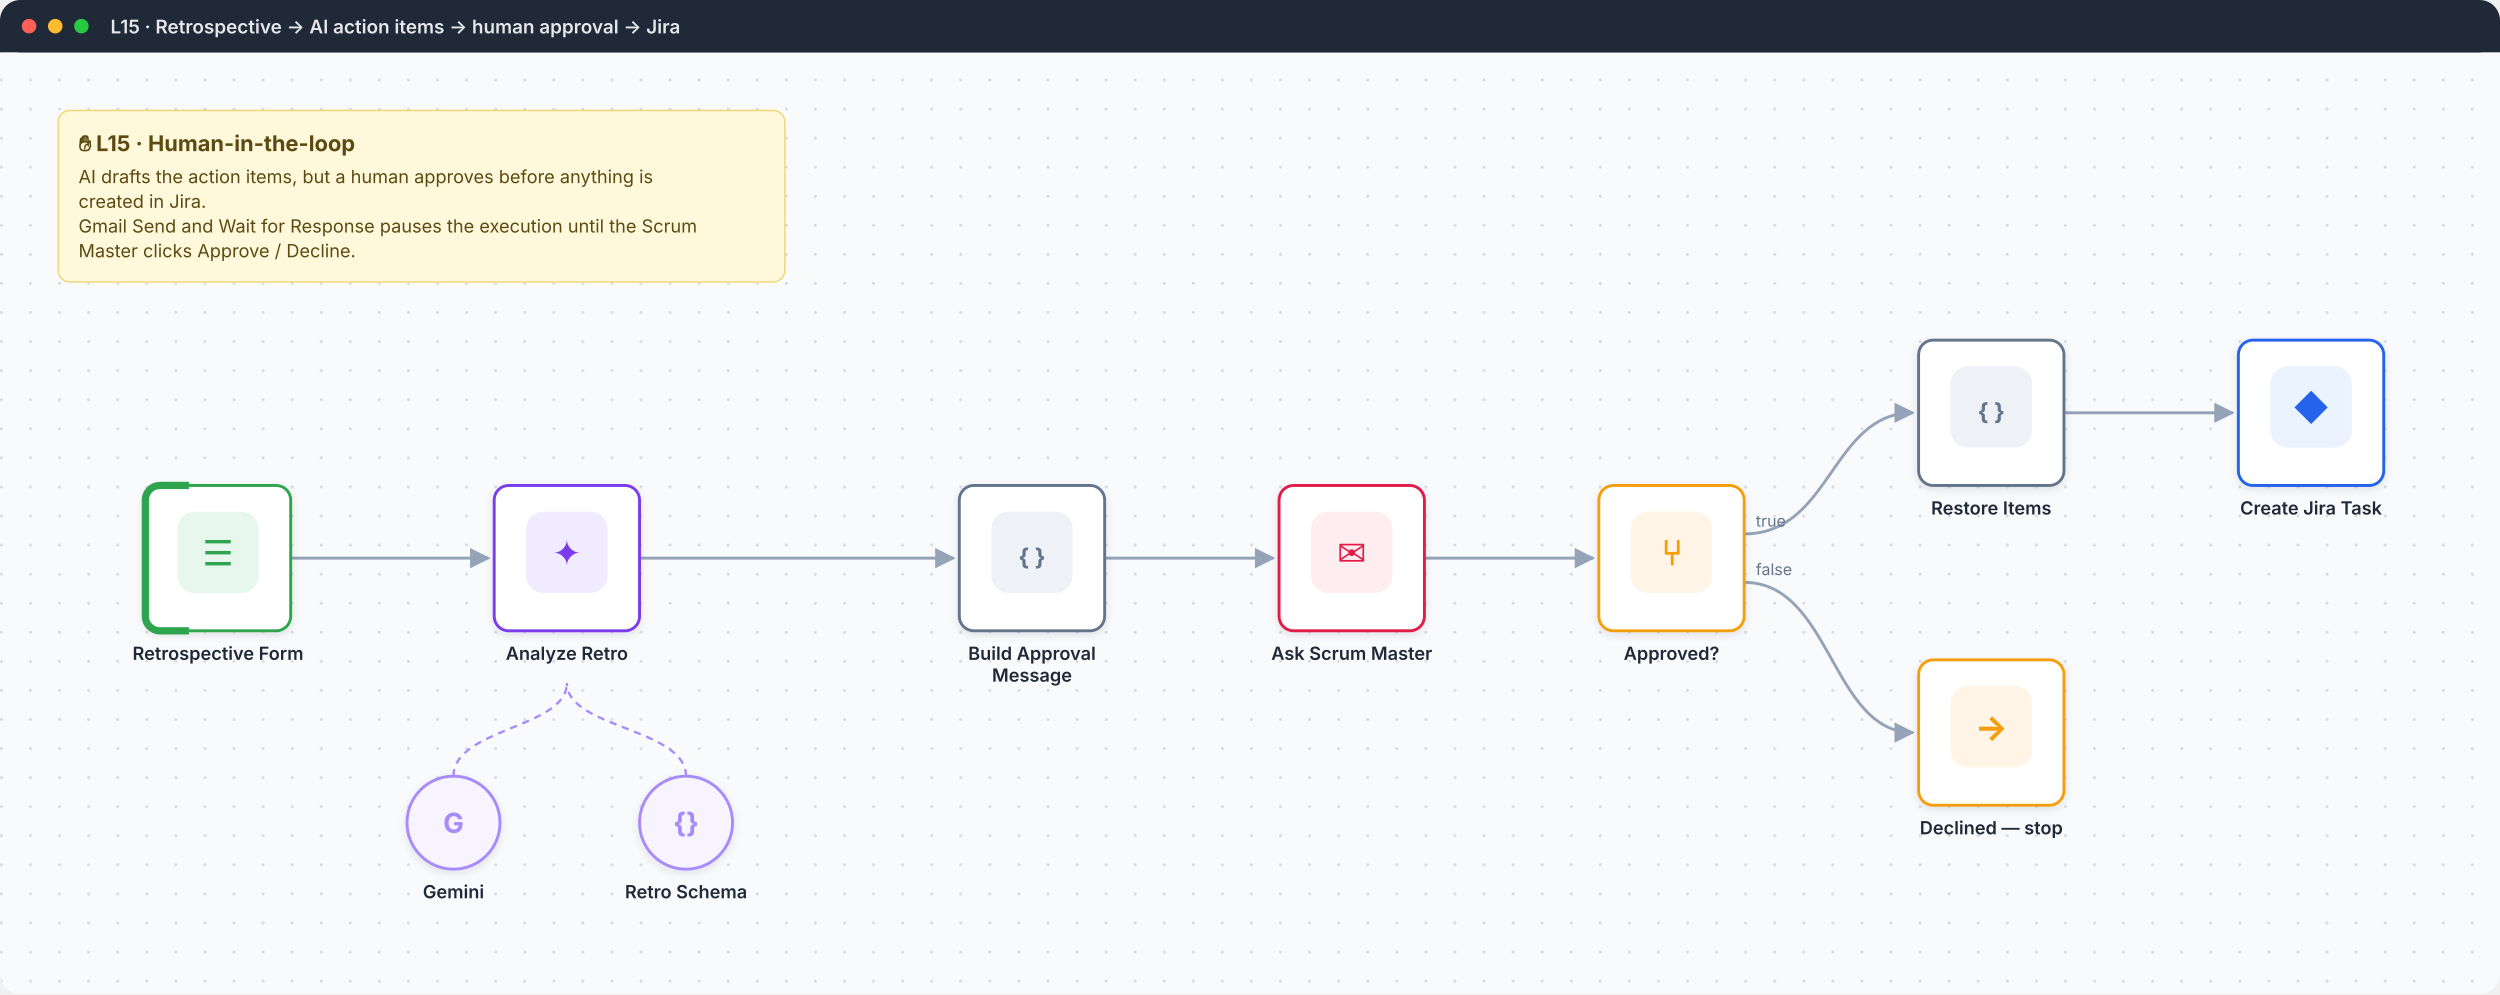
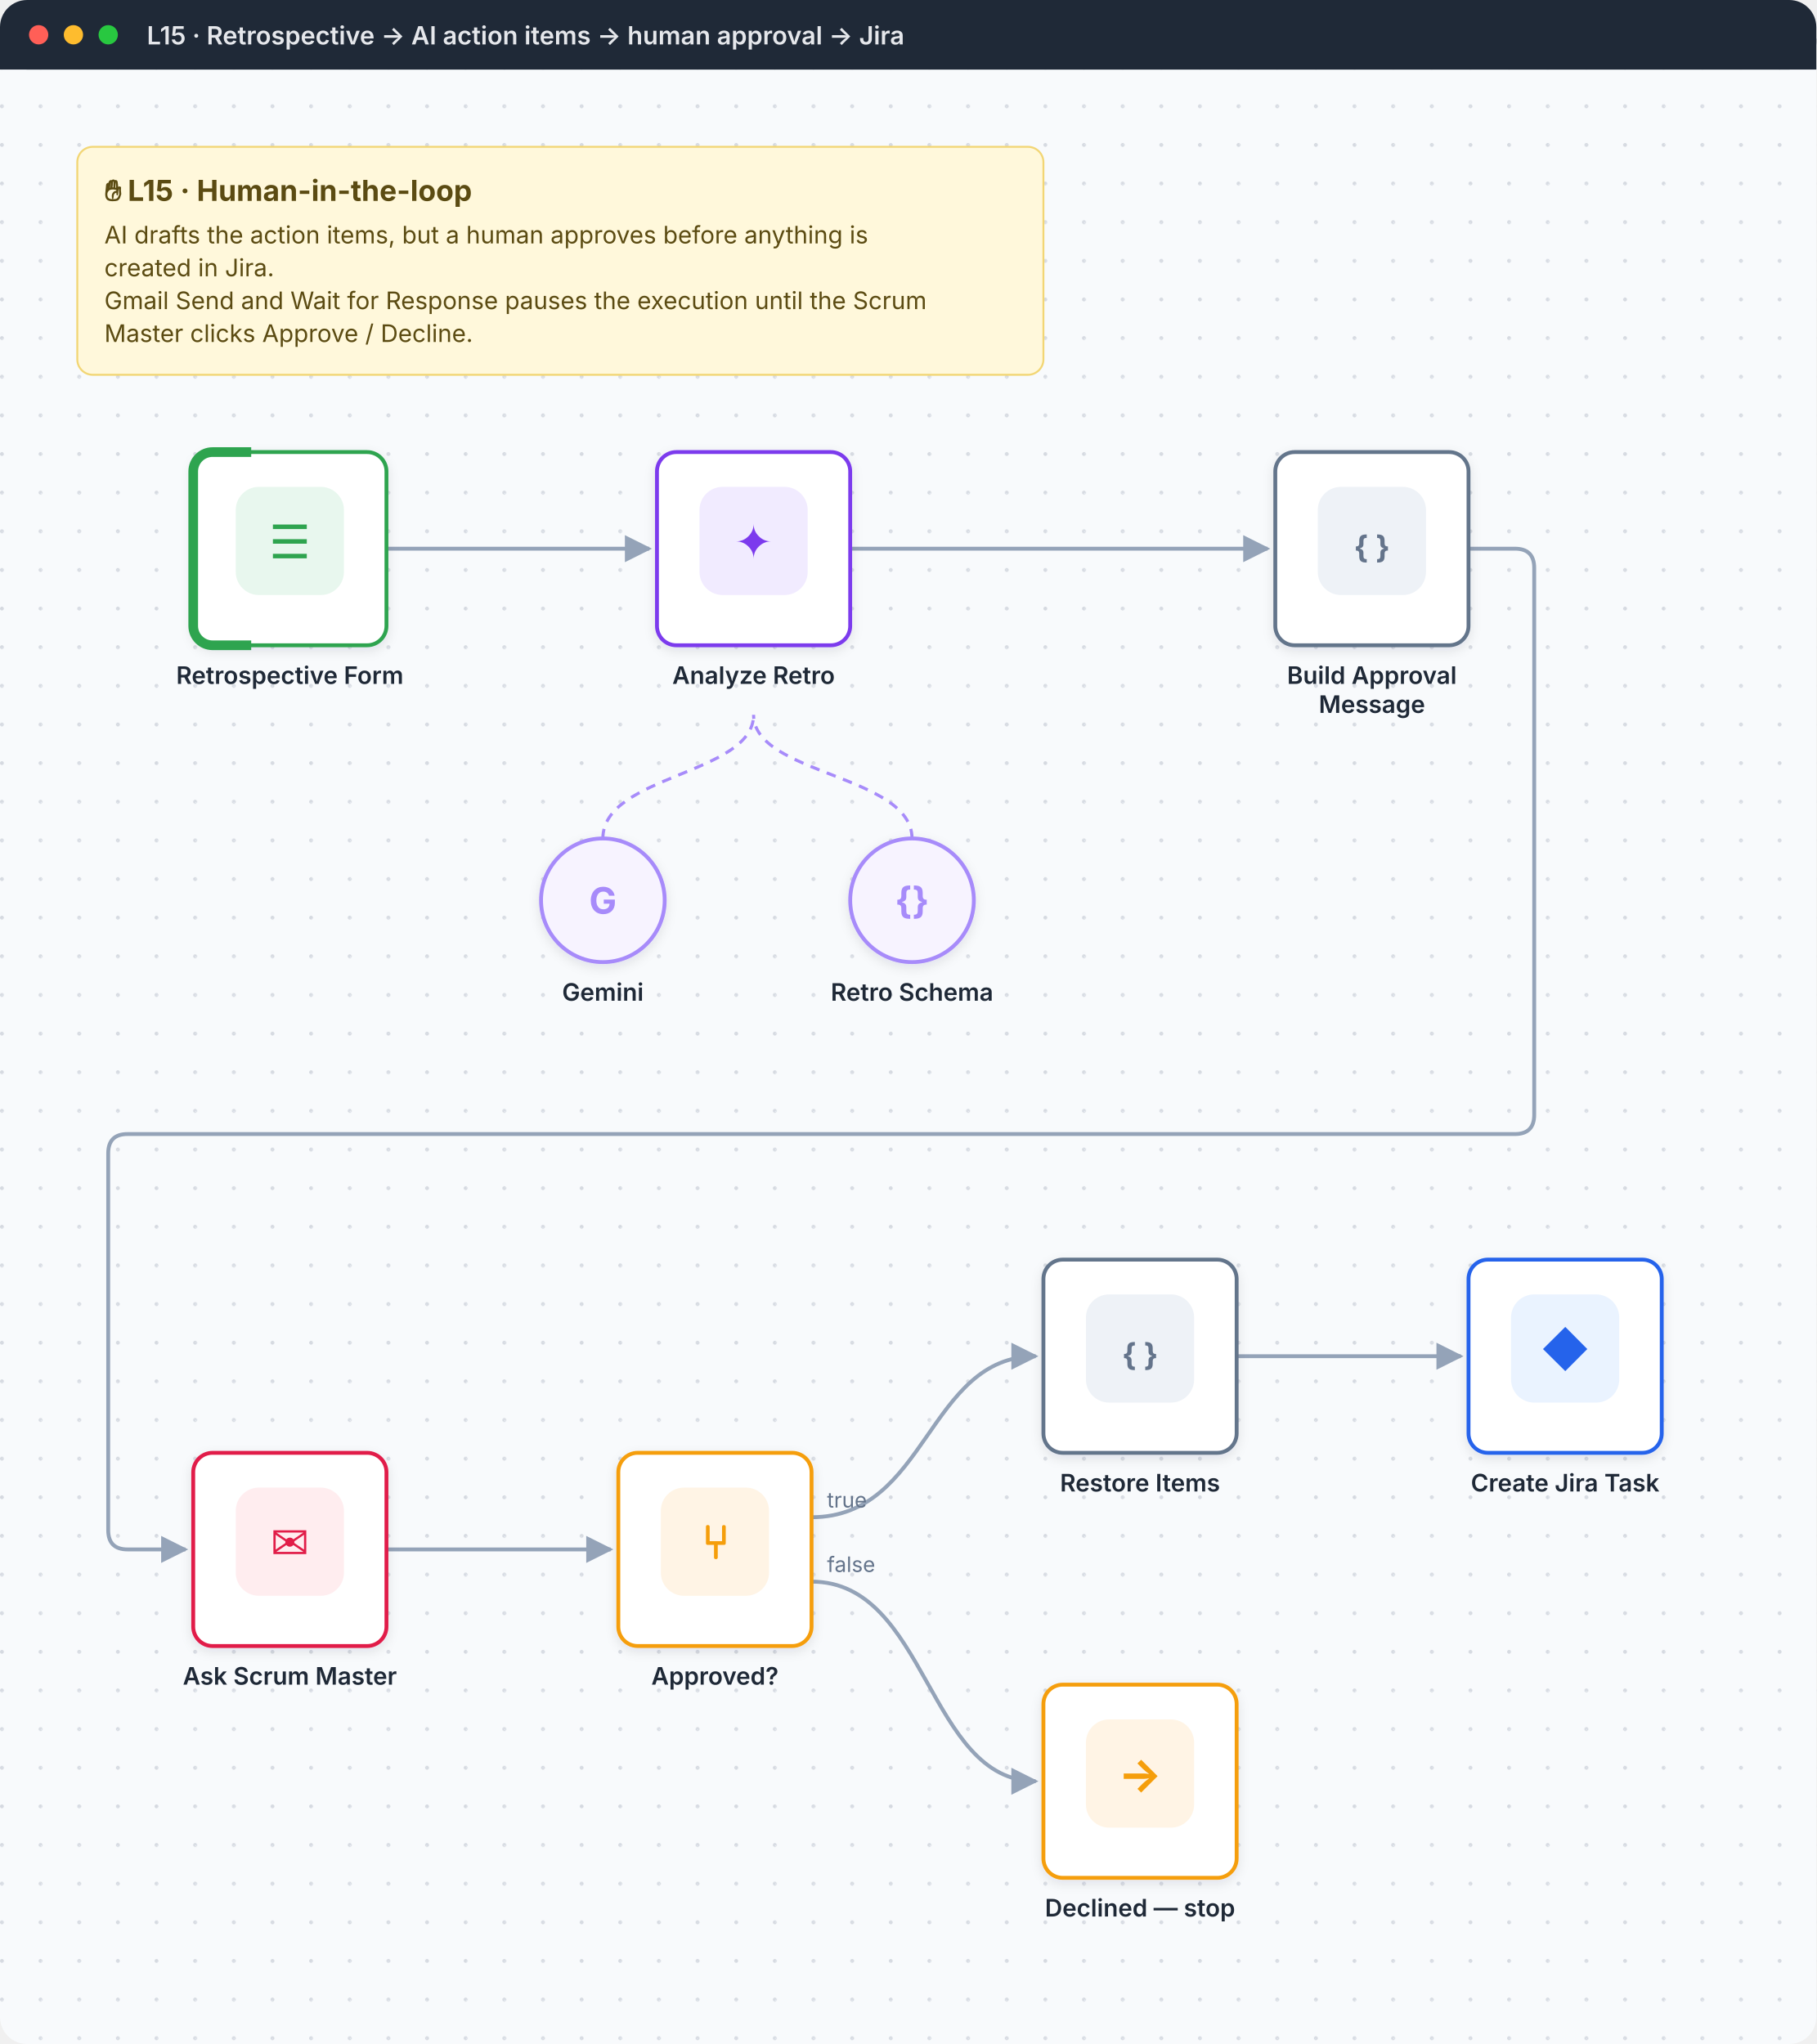
- <svg xmlns="http://www.w3.org/2000/svg" viewBox="-100 -334 1720 684" width="1400" font-family="Inter,Segoe UI,Helvetica,Arial,sans-serif">
+ <svg xmlns="http://www.w3.org/2000/svg" viewBox="-100 -234 940 1058" width="940" font-family="Inter,Segoe UI,Helvetica,Arial,sans-serif">
  <defs>
    <pattern id="dots" width="20" height="20" patternUnits="userSpaceOnUse">
      <circle cx="1" cy="1" r="1" fill="#D5D9E0" />
    </pattern>
    <filter id="sh" x="-20%" y="-20%" width="140%" height="140%">
      <feDropShadow dx="0" dy="2" stdDeviation="3" flood-color="#0F172A" flood-opacity=".10" />
    </filter>
    <marker id="arr" viewBox="0 0 10 10" refX="9" refY="5" markerWidth="7" markerHeight="7" orient="auto">
      <path d="M0,0 L10,5 L0,10 z" fill="#94A3B8" />
    </marker>
  </defs>
-   <rect x="-100" y="-334" width="1720" height="684" rx="14" fill="#F8FAFC" />
-   <rect x="-100" y="-334" width="1720" height="684" rx="14" fill="url(#dots)" />
-   <rect x="-100" y="-334" width="1720" height="36" rx="14" fill="#1F2937" />
-   <rect x="-100" y="-314" width="1720" height="16" fill="#1F2937" />
-   <circle cx="-80" cy="-316" r="5" fill="#FF5F57" />
-   <circle cx="-62" cy="-316" r="5" fill="#FEBC2E" />
-   <circle cx="-44" cy="-316" r="5" fill="#28C840" />
-   <text x="-24" y="-311" font-size="13" fill="#E5E7EB" font-weight="600">L15 · Retrospective → AI action items → human approval → Jira</text>
-   <rect x="-60" y="-258" width="500" height="118" rx="8" fill="#FFF8DB" stroke="#F2D675" />
-   <text x="-46" y="-230" font-size="15" fill="#5B4B12" font-weight="700">✋ L15 · Human-in-the-loop</text>
-   <text x="-46" y="-208" font-size="12.5" fill="#5B4B12" font-weight="400">AI drafts the action items, but a human approves before anything is</text>
-   <text x="-46" y="-191" font-size="12.5" fill="#5B4B12" font-weight="400">created in Jira.</text>
-   <text x="-46" y="-174" font-size="12.5" fill="#5B4B12" font-weight="400">Gmail Send and Wait for Response pauses the execution until the Scrum</text>
-   <text x="-46" y="-157" font-size="12.5" fill="#5B4B12" font-weight="400">Master clicks Approve / Decline.</text>
+   <rect x="-100" y="-234" width="940" height="1058" rx="14" fill="#F8FAFC" />
+   <rect x="-100" y="-234" width="940" height="1058" rx="14" fill="url(#dots)" />
+   <rect x="-100" y="-234" width="940" height="36" rx="14" fill="#1F2937" />
+   <rect x="-100" y="-214" width="940" height="16" fill="#1F2937" />
+   <circle cx="-80" cy="-216" r="5" fill="#FF5F57" />
+   <circle cx="-62" cy="-216" r="5" fill="#FEBC2E" />
+   <circle cx="-44" cy="-216" r="5" fill="#28C840" />
+   <text x="-24" y="-211" font-size="13" fill="#E5E7EB" font-weight="600">L15 · Retrospective → AI action items → human approval → Jira</text>
+   <rect x="-60" y="-158" width="500" height="118" rx="8" fill="#FFF8DB" stroke="#F2D675" />
+   <text x="-46" y="-130" font-size="15" fill="#5B4B12" font-weight="700">✋ L15 · Human-in-the-loop</text>
+   <text x="-46" y="-108" font-size="12.5" fill="#5B4B12" font-weight="400">AI drafts the action items, but a human approves before anything is</text>
+   <text x="-46" y="-91" font-size="12.5" fill="#5B4B12" font-weight="400">created in Jira.</text>
+   <text x="-46" y="-74" font-size="12.5" fill="#5B4B12" font-weight="400">Gmail Send and Wait for Response pauses the execution until the Scrum</text>
+   <text x="-46" y="-57" font-size="12.5" fill="#5B4B12" font-weight="400">Master clicks Approve / Decline.</text>
  <path d="M100,50.0 C170.0,50.0 170.0,50.0 236,50.0" stroke="#94A3B8" stroke-width="2" fill="none" marker-end="url(#arr)" />
  <path d="M340,50.0 C450.0,50.0 450.0,50.0 556,50.0" stroke="#94A3B8" stroke-width="2" fill="none" marker-end="url(#arr)" />
-   <path d="M660,50.0 C720.0,50.0 720.0,50.0 776,50.0" stroke="#94A3B8" stroke-width="2" fill="none" marker-end="url(#arr)" />
-   <path d="M880,50.0 C940.0,50.0 940.0,50.0 996,50.0" stroke="#94A3B8" stroke-width="2" fill="none" marker-end="url(#arr)" />
-   <path d="M1100,33.333 C1160.0,33.333 1160.0,-50.0 1216,-50.0" stroke="#94A3B8" stroke-width="2" fill="none" marker-end="url(#arr)" />
-   <text x="1108" y="28.333" font-size="11" fill="#64748B">true</text>
-   <path d="M1100,66.667 C1160.0,66.667 1160.0,170.0 1216,170.0" stroke="#94A3B8" stroke-width="2" fill="none" marker-end="url(#arr)" />
-   <text x="1108" y="61.667" font-size="11" fill="#64748B">false</text>
-   <path d="M1320,-50.0 C1380.0,-50.0 1380.0,-50.0 1436,-50.0" stroke="#94A3B8" stroke-width="2" fill="none" marker-end="url(#arr)" />
+   <path d="M660,50.0 H684 Q694,50.0 694,60.0 V343 Q694,353 684,353 H-34 Q-44,353 -44,363 V558.0 Q-44,568.0 -34,568.0 H-4" stroke="#94A3B8" stroke-width="2" fill="none" marker-end="url(#arr)" />
+   <path d="M100,568.0 C160.0,568.0 160.0,568.0 216,568.0" stroke="#94A3B8" stroke-width="2" fill="none" marker-end="url(#arr)" />
+   <path d="M320,551.333 C380.0,551.333 380.0,468.0 436,468.0" stroke="#94A3B8" stroke-width="2" fill="none" marker-end="url(#arr)" />
+   <text x="328" y="546.333" font-size="11" fill="#64748B">true</text>
+   <path d="M320,584.667 C380.0,584.667 380.0,688.0 436,688.0" stroke="#94A3B8" stroke-width="2" fill="none" marker-end="url(#arr)" />
+   <text x="328" y="579.667" font-size="11" fill="#64748B">false</text>
+   <path d="M540,468.0 C600.0,468.0 600.0,468.0 656,468.0" stroke="#94A3B8" stroke-width="2" fill="none" marker-end="url(#arr)" />
  <path d="M212.0,200 C212.0,167.0 290.0,167.0 290.0,136" stroke="#A78BFA" stroke-width="1.6" stroke-dasharray="5 4" fill="none" />
  <path d="M372.0,200 C372.0,167.0 290.0,167.0 290.0,136" stroke="#A78BFA" stroke-width="1.6" stroke-dasharray="5 4" fill="none" />
  <rect x="0" y="0" width="100" height="100" rx="10" fill="#FFFFFF" stroke="#2EA44F" stroke-width="2" filter="url(#sh)" />
  <path d="M30,0 H10 A10,10 0 0 0 0,10 V90 A10,10 0 0 0 10,100 H30" fill="none" stroke="#2EA44F" stroke-width="5" />
  <rect x="22" y="18" width="56" height="56" rx="12" fill="#E8F7EE" />
  <text x="50" y="55" font-size="24" text-anchor="middle" fill="#2EA44F" font-weight="700">☰</text>
  <text x="50.0" y="120" font-size="12.5" text-anchor="middle" fill="#1F2937" font-weight="600">Retrospective Form</text>
  <rect x="240" y="0" width="100" height="100" rx="10" fill="#FFFFFF" stroke="#7C3AED" stroke-width="2" filter="url(#sh)" />
  <rect x="262" y="18" width="56" height="56" rx="12" fill="#F1EBFF" />
  <text x="290" y="55" font-size="24" text-anchor="middle" fill="#7C3AED" font-weight="700">✦</text>
  <text x="290.0" y="120" font-size="12.5" text-anchor="middle" fill="#1F2937" font-weight="600">Analyze Retro</text>
  <circle cx="212" cy="232" r="32" fill="#F7F3FF" stroke="#A78BFA" stroke-width="2" filter="url(#sh)" />
  <text x="212" y="239" font-size="19" text-anchor="middle" fill="#A78BFA" font-weight="700">G</text>
  <text x="212" y="284" font-size="12.5" text-anchor="middle" fill="#1F2937" font-weight="600">Gemini</text>
  <circle cx="372" cy="232" r="32" fill="#F7F3FF" stroke="#A78BFA" stroke-width="2" filter="url(#sh)" />
  <text x="372" y="239" font-size="19" text-anchor="middle" fill="#A78BFA" font-weight="700">{}</text>
  <text x="372" y="284" font-size="12.5" text-anchor="middle" fill="#1F2937" font-weight="600">Retro Schema</text>
  <rect x="560" y="0" width="100" height="100" rx="10" fill="#FFFFFF" stroke="#64748B" stroke-width="2" filter="url(#sh)" />
  <rect x="582" y="18" width="56" height="56" rx="12" fill="#EEF2F7" />
  <text x="610" y="55" font-size="16" text-anchor="middle" fill="#64748B" font-weight="700">{ }</text>
  <text x="610.0" y="120" font-size="12.5" text-anchor="middle" fill="#1F2937" font-weight="600">Build Approval</text>
  <text x="610.0" y="135" font-size="12.5" text-anchor="middle" fill="#1F2937" font-weight="600">Message</text>
-   <rect x="780" y="0" width="100" height="100" rx="10" fill="#FFFFFF" stroke="#E11D48" stroke-width="2" filter="url(#sh)" />
-   <rect x="802" y="18" width="56" height="56" rx="12" fill="#FFEDEF" />
-   <text x="830" y="55" font-size="24" text-anchor="middle" fill="#E11D48" font-weight="700">✉</text>
-   <text x="830.0" y="120" font-size="12.5" text-anchor="middle" fill="#1F2937" font-weight="600">Ask Scrum Master</text>
-   <rect x="1000" y="0" width="100" height="100" rx="10" fill="#FFFFFF" stroke="#F59E0B" stroke-width="2" filter="url(#sh)" />
-   <rect x="1022" y="18" width="56" height="56" rx="12" fill="#FFF4E5" />
-   <text x="1050" y="55" font-size="24" text-anchor="middle" fill="#F59E0B" font-weight="700">⑂</text>
-   <text x="1050.0" y="120" font-size="12.5" text-anchor="middle" fill="#1F2937" font-weight="600">Approved?</text>
-   <rect x="1220" y="-100" width="100" height="100" rx="10" fill="#FFFFFF" stroke="#64748B" stroke-width="2" filter="url(#sh)" />
-   <rect x="1242" y="-82" width="56" height="56" rx="12" fill="#EEF2F7" />
-   <text x="1270" y="-45" font-size="16" text-anchor="middle" fill="#64748B" font-weight="700">{ }</text>
-   <text x="1270.0" y="20" font-size="12.5" text-anchor="middle" fill="#1F2937" font-weight="600">Restore Items</text>
-   <rect x="1440" y="-100" width="100" height="100" rx="10" fill="#FFFFFF" stroke="#2563EB" stroke-width="2" filter="url(#sh)" />
-   <rect x="1462" y="-82" width="56" height="56" rx="12" fill="#EAF3FF" />
-   <text x="1490" y="-45" font-size="24" text-anchor="middle" fill="#2563EB" font-weight="700">◆</text>
-   <text x="1490.0" y="20" font-size="12.5" text-anchor="middle" fill="#1F2937" font-weight="600">Create Jira Task</text>
-   <rect x="1220" y="120" width="100" height="100" rx="10" fill="#FFFFFF" stroke="#F59E0B" stroke-width="2" filter="url(#sh)" />
-   <rect x="1242" y="138" width="56" height="56" rx="12" fill="#FFF4E5" />
-   <text x="1270" y="175" font-size="24" text-anchor="middle" fill="#F59E0B" font-weight="700">→</text>
-   <text x="1270.0" y="240" font-size="12.5" text-anchor="middle" fill="#1F2937" font-weight="600">Declined — stop</text>
+   <rect x="0" y="518" width="100" height="100" rx="10" fill="#FFFFFF" stroke="#E11D48" stroke-width="2" filter="url(#sh)" />
+   <rect x="22" y="536" width="56" height="56" rx="12" fill="#FFEDEF" />
+   <text x="50" y="573" font-size="24" text-anchor="middle" fill="#E11D48" font-weight="700">✉</text>
+   <text x="50.0" y="638" font-size="12.5" text-anchor="middle" fill="#1F2937" font-weight="600">Ask Scrum Master</text>
+   <rect x="220" y="518" width="100" height="100" rx="10" fill="#FFFFFF" stroke="#F59E0B" stroke-width="2" filter="url(#sh)" />
+   <rect x="242" y="536" width="56" height="56" rx="12" fill="#FFF4E5" />
+   <text x="270" y="573" font-size="24" text-anchor="middle" fill="#F59E0B" font-weight="700">⑂</text>
+   <text x="270.0" y="638" font-size="12.5" text-anchor="middle" fill="#1F2937" font-weight="600">Approved?</text>
+   <rect x="440" y="418" width="100" height="100" rx="10" fill="#FFFFFF" stroke="#64748B" stroke-width="2" filter="url(#sh)" />
+   <rect x="462" y="436" width="56" height="56" rx="12" fill="#EEF2F7" />
+   <text x="490" y="473" font-size="16" text-anchor="middle" fill="#64748B" font-weight="700">{ }</text>
+   <text x="490.0" y="538" font-size="12.5" text-anchor="middle" fill="#1F2937" font-weight="600">Restore Items</text>
+   <rect x="660" y="418" width="100" height="100" rx="10" fill="#FFFFFF" stroke="#2563EB" stroke-width="2" filter="url(#sh)" />
+   <rect x="682" y="436" width="56" height="56" rx="12" fill="#EAF3FF" />
+   <text x="710" y="473" font-size="24" text-anchor="middle" fill="#2563EB" font-weight="700">◆</text>
+   <text x="710.0" y="538" font-size="12.5" text-anchor="middle" fill="#1F2937" font-weight="600">Create Jira Task</text>
+   <rect x="440" y="638" width="100" height="100" rx="10" fill="#FFFFFF" stroke="#F59E0B" stroke-width="2" filter="url(#sh)" />
+   <rect x="462" y="656" width="56" height="56" rx="12" fill="#FFF4E5" />
+   <text x="490" y="693" font-size="24" text-anchor="middle" fill="#F59E0B" font-weight="700">→</text>
+   <text x="490.0" y="758" font-size="12.5" text-anchor="middle" fill="#1F2937" font-weight="600">Declined — stop</text>
</svg>
